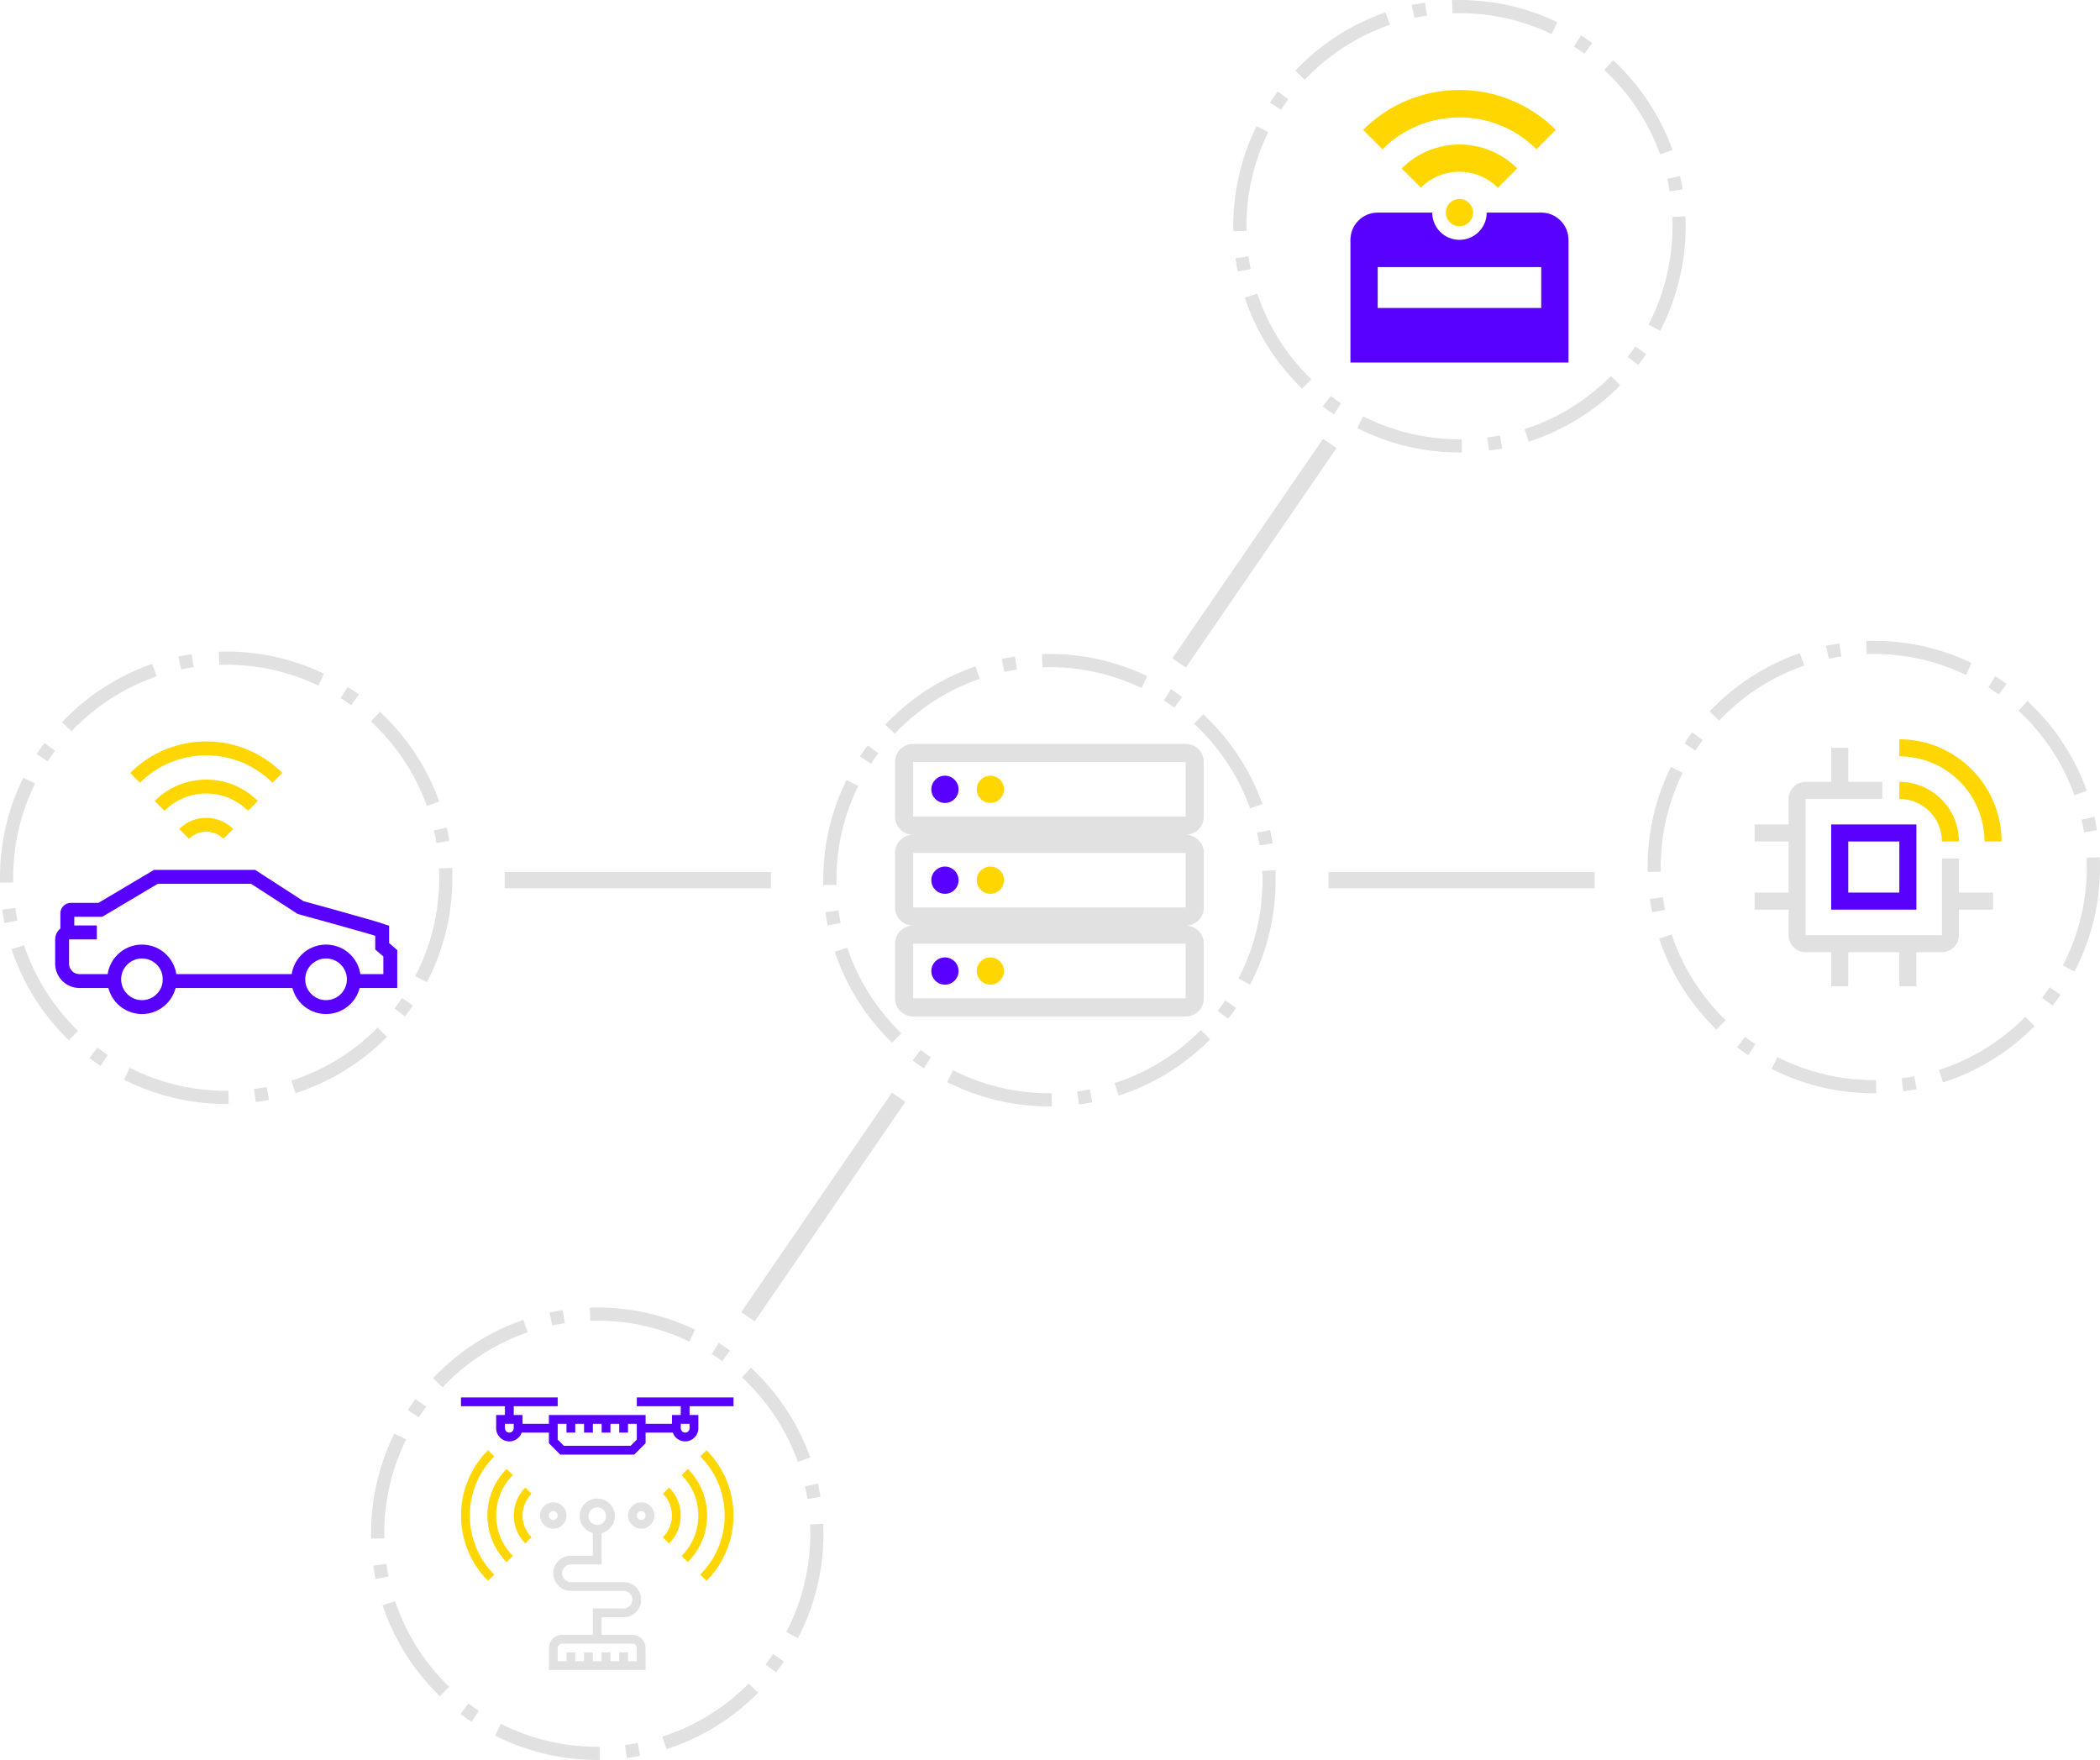
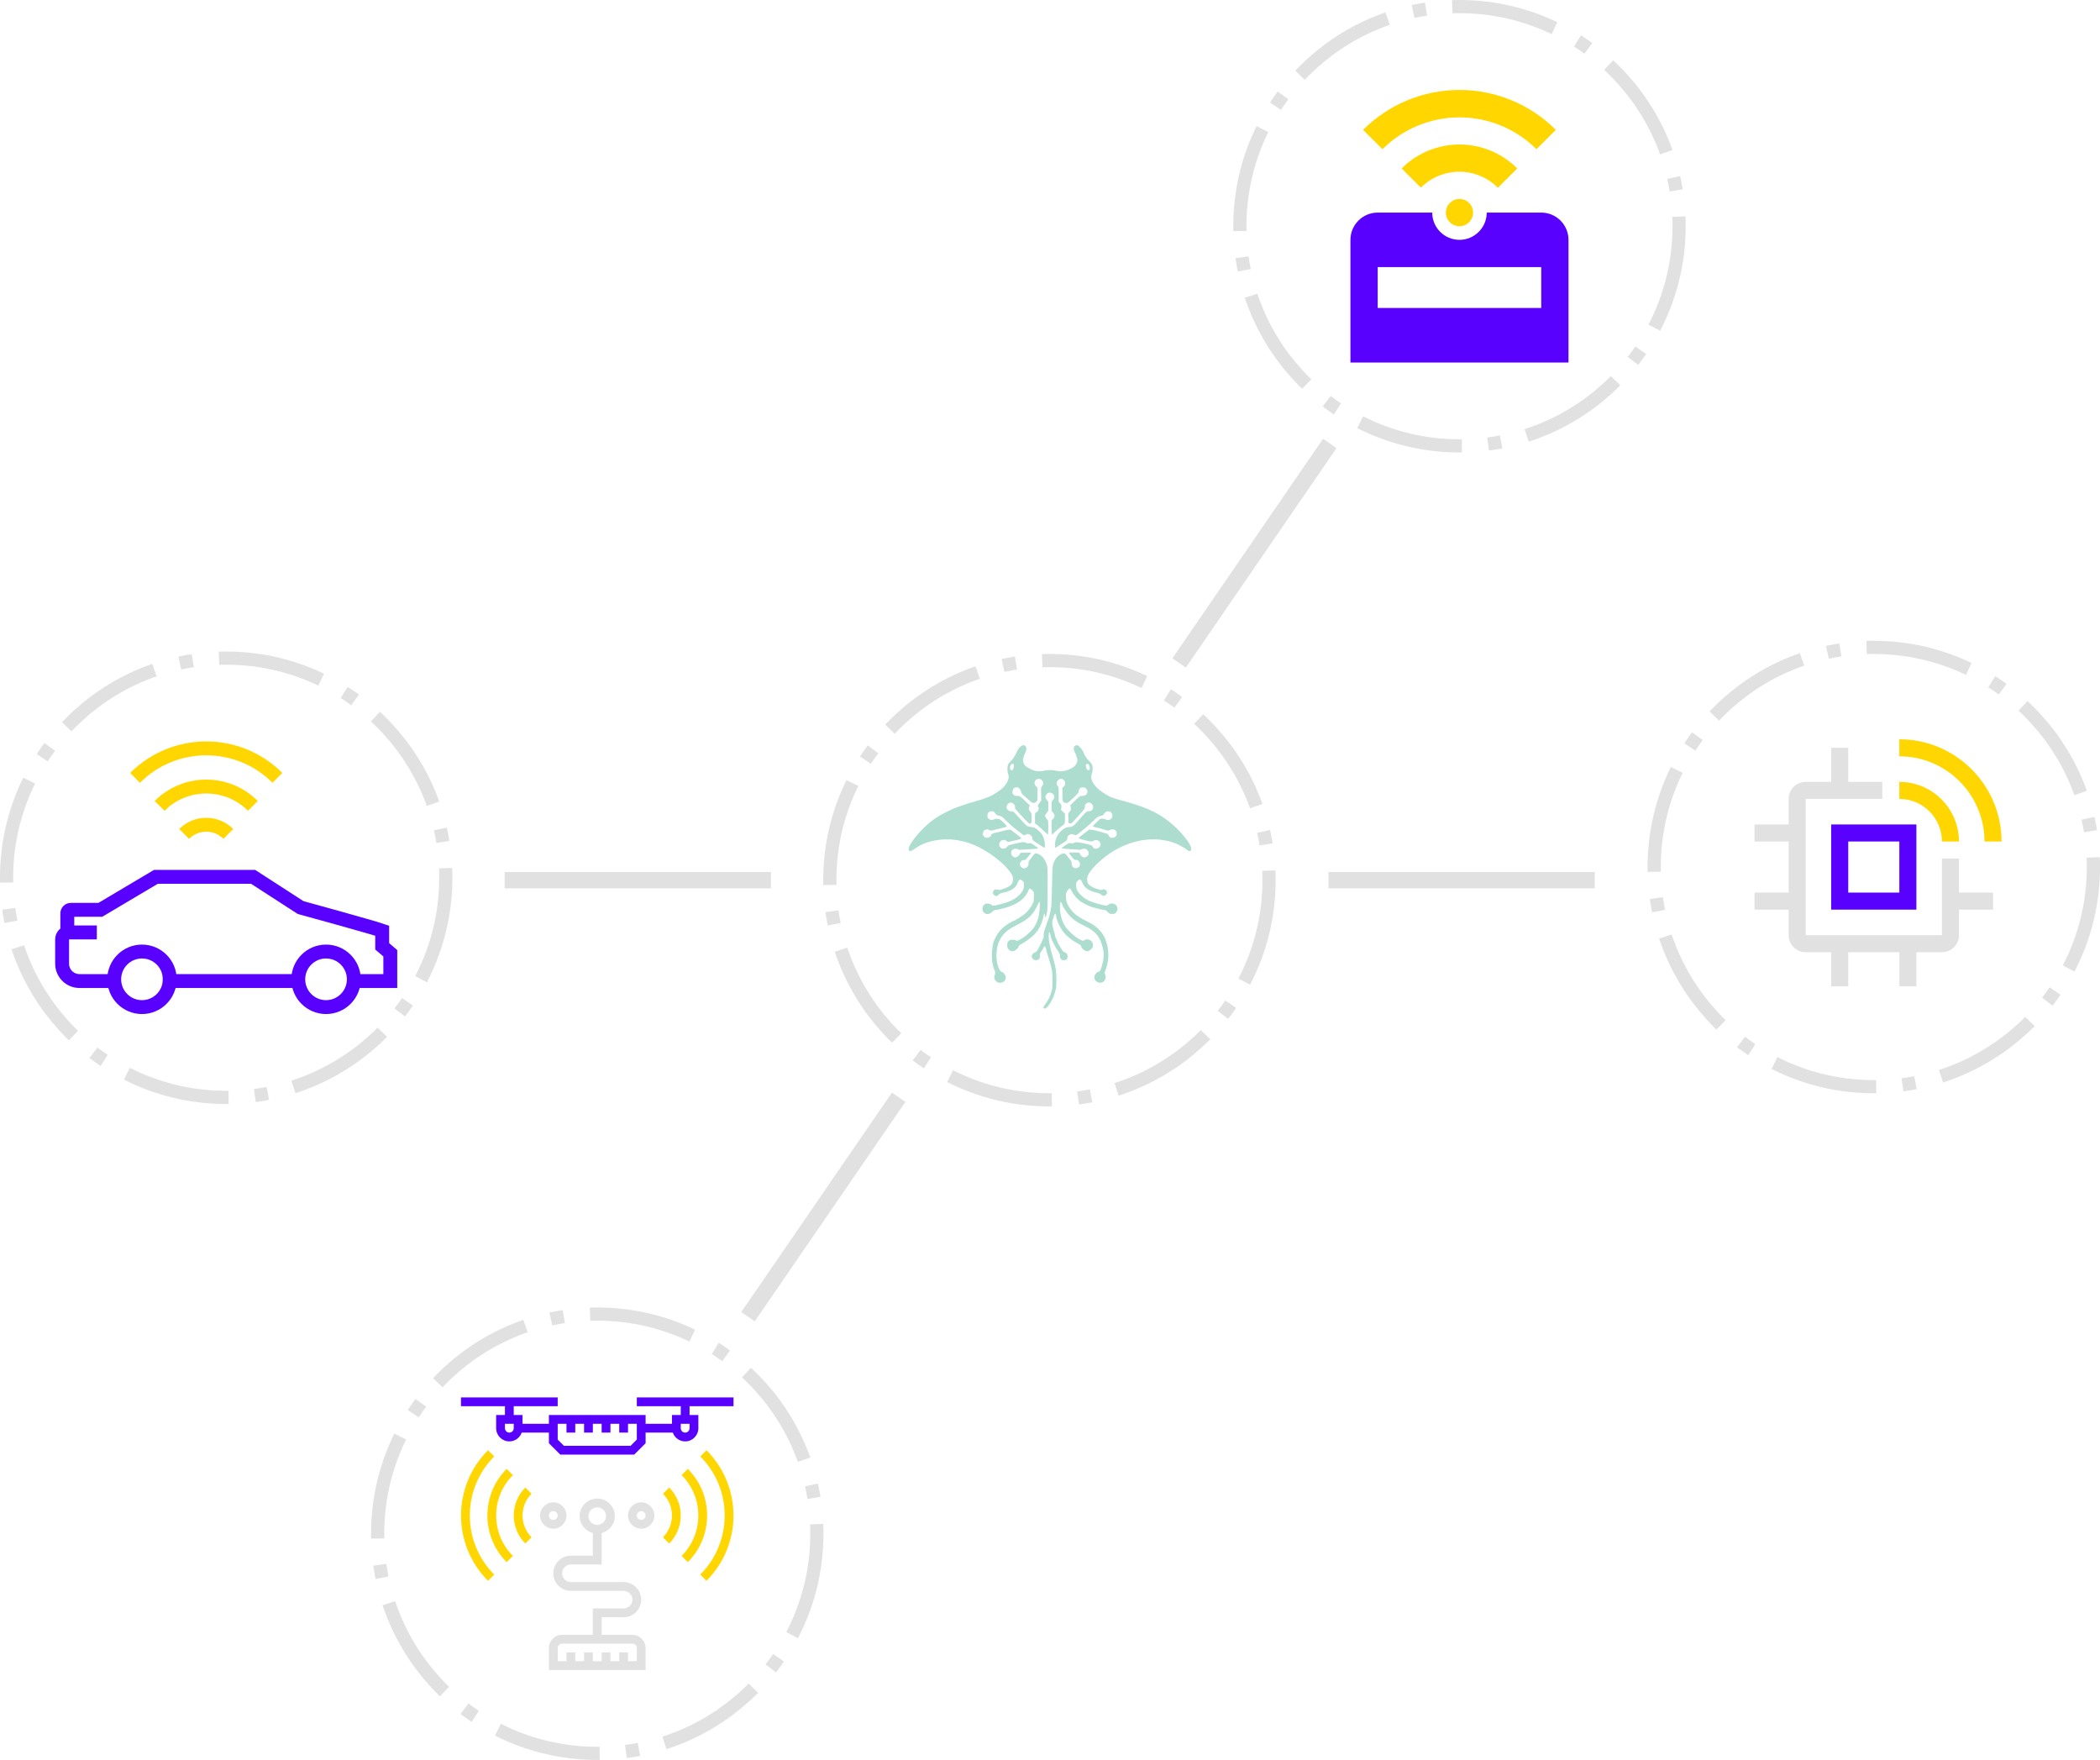
<svg xmlns="http://www.w3.org/2000/svg" width="157.871mm" height="132.292mm" viewBox="0 0 157.871 132.292" version="1.1" id="svg1" xml:space="preserve">
  <defs id="defs1">
    <style id="style1">.cls-1{fill:none;}</style>
  </defs>
  <g id="layer1" transform="translate(-48.66132,-35.15146)">
    <g id="g1" transform="matrix(0.1305391,0,0,0.1305391,52.54717,88.40042)">
      <circle cx="52" cy="156" r="16" fill="none" stroke="#220728" stroke-miterlimit="10" stroke-width="8" id="circle1" style="stroke:#5801ff;stroke-opacity:1" />
      <circle cx="158" cy="156" r="16" fill="none" stroke="#220728" stroke-miterlimit="10" stroke-width="8" id="circle2" style="stroke:#5801ff;stroke-opacity:1" />
      <path d="M 34,157 H 16 A 10,10 0 0 1 6,147 v -14 a 4,4 0 0 1 4,-4 h 16" fill="none" stroke="#220728" stroke-miterlimit="10" stroke-width="8" id="path2" style="stroke:#5801ff;stroke-opacity:1" />
      <line x1="144" y1="157" x2="64" y2="157" fill="none" stroke="#220728" stroke-miterlimit="10" stroke-width="8" id="line2" style="stroke:#5801ff;stroke-opacity:1" />
      <path d="m 171,157 h 24 v -16 l -4.67,-4 v -9 c -5.68,-2 -47,-13.33 -47,-13.33 L 116,97 H 60 L 28,116 H 11 a 2,2 0 0 0 -2,2 v 13" fill="none" stroke="#220728" stroke-miterlimit="10" stroke-width="8" id="path3" style="stroke:#5801ff;stroke-opacity:1" />
      <path d="m 62.13,56.13 a 38,38 0 0 1 53.74,0" fill="none" stroke="#ffc548" stroke-miterlimit="10" stroke-width="8" id="path4" style="stroke:#ffd600;stroke-opacity:1" />
      <path d="m 48,40 a 58,58 0 0 1 82,0" fill="none" stroke="#ffc548" stroke-miterlimit="10" stroke-width="8" id="path5" style="stroke:#ffd600;stroke-opacity:1" />
      <path d="m 76.27,72.27 a 18,18 0 0 1 25.46,0" fill="none" stroke="#ffc548" stroke-miterlimit="10" stroke-width="8" id="path6" style="stroke:#ffd600;stroke-opacity:1" />
    </g>
    <g style="fill:#000000" id="g2" transform="matrix(1.024521,0,0,1.024521,146.085,39.86234)">
      <path d="m 6.35,6.349 -1.42,-1.42 C 6.805,3.054 9.348,2.001 12,2.001 c 2.652,0 5.195,1.053 7.07,2.928 l -1.42,1.42 C 16.15,4.853 14.118,4.013 12,4.013 c -2.118,0 -4.15,0.84 -5.65,2.336 z" id="path1" style="fill:#ffd600;fill-opacity:1" />
      <path d="m 9.17,9.169 -1.41,-1.41 C 8.885,6.635 10.41,6.004 12,6.004 c 1.59,0 3.115,0.631 4.24,1.755 l -1.42,1.42 C 14.073,8.428 13.059,8.003 12,7.999 11.475,7.999 10.954,8.102 10.469,8.302 9.983,8.503 9.542,8.798 9.17,9.169 Z" id="path2-3" style="fill:#ffd600;fill-opacity:1" />
      <path fill-rule="evenodd" clip-rule="evenodd" d="m 18,10.999 h -4 c 0,0.53 -0.211,1.039 -0.586,1.414 -0.375,0.375 -0.884,0.586 -1.414,0.586 -0.53,0 -1.039,-0.211 -1.414,-0.586 C 10.211,12.038 10,11.529 10,10.999 H 6 c -0.53,0 -1.039,0.211 -1.414,0.586 C 4.211,11.96 4,12.469 4,12.999 v 9 h 16 v -9 C 20,12.469 19.789,11.96 19.414,11.585 19.039,11.21 18.53,10.999 18,10.999 Z m -12,7 v -3 h 12 v 3 z" id="path3-6" style="fill:#5801ff;fill-opacity:1" />
      <path d="m 13,10.999 c 0,0.552 -0.448,1 -1,1 -0.552,0 -1,-0.448 -1,-1 0,-0.552 0.448,-1 1,-1 0.552,0 1,0.448 1,1 z" id="path4-7" style="fill:#ffd600;fill-opacity:1" />
    </g>
    <g style="fill:#000000" id="g3" transform="matrix(0.04130683,0,0,0.04130683,83.31657,140.194)">
      <path d="m 312,432 h -56 v -32 h 40 c 17.648,0 32,-14.352 32,-32 0,-17.648 -14.352,-32 -32,-32 h -96 c -8.824,0 -16,-7.176 -16,-16 0,-8.824 7.176,-16 16,-16 h 56 v -57.136 c 13.768,-3.576 24,-15.992 24,-30.864 0,-17.648 -14.352,-32 -32,-32 -17.648,0 -32,14.352 -32,32 0,14.872 10.232,27.288 24,30.864 V 288 h -40 c -17.648,0 -32,14.352 -32,32 0,17.648 14.352,32 32,32 h 96 c 8.824,0 16,7.176 16,16 0,8.824 -7.176,16 -16,16 h -56 v 48 h -56 c -13.232,0 -24,10.768 -24,24 v 40 h 176 v -40 c 0,-13.232 -10.768,-24 -24,-24 z M 232,216 c 0,-8.824 7.176,-16 16,-16 8.824,0 16,7.176 16,16 0,8.824 -7.176,16 -16,16 -8.824,0 -16,-7.176 -16,-16 z m 88,264 h -16 v -16 h -16 v 16 h -16 v -16 h -16 v 16 h -16 v -16 h -16 v 16 h -16 v -16 h -16 v 16 h -16 v -24 c 0,-4.416 3.584,-8 8,-8 h 128 c 4.416,0 8,3.584 8,8 z" id="path1-5" style="fill:#e1e1e1;fill-opacity:1" />
      <path d="m 328,190.856 c -13.232,0 -24,10.768 -24,24 0,13.232 10.768,24 24,24 13.232,0 24,-10.768 24,-24 0,-13.232 -10.768,-24 -24,-24 z m 0,32 c -4.416,0 -8,-3.584 -8,-8 0,-4.416 3.584,-8 8,-8 4.416,0 8,3.584 8,8 0,4.416 -3.584,8 -8,8 z" id="path2-35" style="fill:#e1e1e1;fill-opacity:1" />
      <path d="m 367.6,175.264 c 21.832,21.832 21.832,57.36 0,79.192 l 11.312,11.312 c 28.072,-28.072 28.072,-73.752 0,-101.824 z" id="path3-62" style="fill:#ffd600;fill-opacity:1" />
      <path d="m 412.848,130.008 -11.312,11.312 c 40.552,40.552 40.552,106.528 0,147.088 l 11.312,11.312 c 46.792,-46.792 46.792,-122.92 0,-169.712 z" id="path4-9" style="fill:#ffd600;fill-opacity:1" />
      <path d="m 435.488,107.384 c 59.256,59.264 59.256,155.696 0,214.96 l 11.312,11.312 c 65.496,-65.504 65.496,-172.088 0,-237.584 z" id="path5-1" style="fill:#ffd600;fill-opacity:1" />
      <path d="m 320,0 v 16 h 80 V 32 H 384 V 48 H 336 V 32 H 160 V 48 H 112 V 32 H 96 V 16 h 80 V 0 H 0 V 16 H 80 V 32 H 64 v 24 c 0,13.232 10.768,24 24,24 10.416,0 19.216,-6.712 22.528,-16 H 160 V 83.312 L 180.688,104 H 315.312 L 336,83.312 V 64 h 49.472 c 3.312,9.288 12.112,16 22.528,16 13.232,0 24,-10.768 24,-24 V 32 H 416 V 16 h 80 V 0 Z M 96,56 c 0,4.416 -3.584,8 -8,8 -4.416,0 -8,-3.584 -8,-8 V 48 H 96 Z M 320,76.688 308.688,88 H 187.312 L 176,76.688 V 48 h 16 v 16 h 16 V 48 h 16 v 16 h 16 V 48 h 16 v 16 h 16 V 48 h 16 v 16 h 16 V 48 h 16 z M 416,56 c 0,4.416 -3.584,8 -8,8 -4.416,0 -8,-3.584 -8,-8 v -8 h 16 z" id="path6-2" style="fill:#5801ff;fill-opacity:1" />
      <path d="m 192,214.856 c 0,-13.232 -10.768,-24 -24,-24 -13.232,0 -24,10.768 -24,24 0,13.232 10.768,24 24,24 13.232,0 24,-10.76 24,-24 z m -32,0 c 0,-4.416 3.584,-8 8,-8 4.416,0 8,3.584 8,8 0,4.416 -3.584,8 -8,8 -4.416,0 -8,-3.584 -8,-8 z" id="path7" style="fill:#e1e1e1;fill-opacity:1" />
      <path d="m 117.088,163.952 c -28.072,28.072 -28.072,73.752 0,101.824 L 128.4,254.464 c -21.832,-21.832 -21.832,-57.36 0,-79.192 z" id="path8" style="fill:#ffd600;fill-opacity:1" />
      <path d="M 83.152,130.008 C 36.36,176.8 36.36,252.928 83.152,299.72 L 94.464,288.408 C 53.912,247.856 53.912,181.88 94.464,141.32 Z" id="path9" style="fill:#ffd600;fill-opacity:1" />
      <path d="M 60.512,107.384 49.2,96.072 c -65.496,65.504 -65.496,172.088 0,237.584 L 60.512,322.344 C 1.256,263.08 1.256,166.648 60.512,107.384 Z" id="path10" style="fill:#ffd600;fill-opacity:1" />
    </g>
    <g style="fill:#000000" id="g4" transform="matrix(0.6402559,0,0,0.6402559,179.2829,90.08129)">
      <path d="m 30,19 h -4 v -4 h -2 v 9 H 8 V 8 l 9,-9e-4 V 6 H 13 V 2 H 11 V 6 H 8 A 2.002,2.002 0 0 0 6,8 v 3 H 2 v 2 h 4 v 6 H 2 v 2 h 4 v 3 a 2.002,2.002 0 0 0 2,2 h 3 v 4 h 2 v -4 h 6 v 4 h 2 v -4 h 3 a 2.003,2.003 0 0 0 2,-2 v -3 h 4 z" id="path1-0" style="fill:#e1e1e1;fill-opacity:1" />
      <path d="M 21,21 H 11 V 11 h 10 z m -8,-2 h 6 v -6 h -6 z" id="path2-9" style="fill:#5801ff;fill-opacity:1" />
      <path d="M 31,13 H 29 A 10.012,10.012 0 0 0 19,3 V 1 a 12.013,12.013 0 0 1 12,12 z" id="path3-3" style="fill:#ffd600;fill-opacity:1" />
      <path d="M 26,13 H 24 A 5.006,5.006 0 0 0 19,8 V 6 a 7.008,7.008 0 0 1 7,7 z" id="path4-6" style="fill:#ffd600;fill-opacity:1" />
      <rect id="_Transparent_Rectangle_" data-name="&lt;Transparent Rectangle&gt;" class="cls-1" width="32" height="32" x="0" y="0" />
    </g>
-     <g style="fill:none" id="g8" transform="matrix(1.365879,0,0,1.365879,111.1625,84.9228)">
-       <path d="m 20.5,8.5 v -3 C 20.5,5.235 20.395,4.98 20.207,4.793 20.02,4.605 19.765,4.5 19.5,4.5 H 4.5 C 4.235,4.5 3.98,4.605 3.793,4.793 3.605,4.98 3.5,5.235 3.5,5.5 v 3 C 3.5,8.765 3.605,9.02 3.793,9.207 3.98,9.395 4.235,9.5 4.5,9.5 4.235,9.5 3.98,9.605 3.793,9.793 3.605,9.98 3.5,10.235 3.5,10.5 v 3 c 0,0.265 0.105,0.52 0.293,0.707 C 3.98,14.395 4.235,14.5 4.5,14.5 4.235,14.5 3.98,14.605 3.793,14.793 3.605,14.98 3.5,15.235 3.5,15.5 v 3 c 0,0.265 0.105,0.52 0.293,0.707 C 3.98,19.395 4.235,19.5 4.5,19.5 h 15 c 0.265,0 0.52,-0.105 0.707,-0.293 C 20.395,19.02 20.5,18.765 20.5,18.5 v -3 c 0,-0.265 -0.105,-0.52 -0.293,-0.707 C 20.02,14.605 19.765,14.5 19.5,14.5 c 0.265,0 0.52,-0.105 0.707,-0.293 C 20.395,14.02 20.5,13.765 20.5,13.5 v -3 C 20.5,10.235 20.395,9.98 20.207,9.793 20.02,9.605 19.765,9.5 19.5,9.5 19.765,9.5 20.02,9.395 20.207,9.207 20.395,9.02 20.5,8.765 20.5,8.5 Z m -1,10 h -15 v -3 h 15 z m 0,-5 h -15 v -3 h 15 z m 0,-5 h -15 v -3 h 15 z" fill="#000000" id="path1-7" style="fill:#e1e1e1;fill-opacity:1" />
-       <path d="M 6.25,7.75 C 6.664,7.75 7,7.414 7,7 7,6.586 6.664,6.25 6.25,6.25 5.836,6.25 5.5,6.586 5.5,7 c 0,0.414 0.336,0.75 0.75,0.75 z" fill="#000000" id="path2-5" style="fill:#5801ff;fill-opacity:1" />
-       <path d="M 8.75,7.75 C 9.164,7.75 9.5,7.414 9.5,7 9.5,6.586 9.164,6.25 8.75,6.25 8.336,6.25 8,6.586 8,7 8,7.414 8.336,7.75 8.75,7.75 Z" fill="#000000" id="path3-3-3" style="fill:#ffd600;fill-opacity:1" />
-       <path d="M 6.25,12.75 C 6.664,12.75 7,12.414 7,12 7,11.586 6.664,11.25 6.25,11.25 5.836,11.25 5.5,11.586 5.5,12 c 0,0.414 0.336,0.75 0.75,0.75 z" fill="#000000" id="path4-5" style="fill:#5801ff;fill-opacity:1" />
-       <path d="M 8.75,12.75 C 9.164,12.75 9.5,12.414 9.5,12 9.5,11.586 9.164,11.25 8.75,11.25 8.336,11.25 8,11.586 8,12 c 0,0.414 0.336,0.75 0.75,0.75 z" fill="#000000" id="path5-6" style="fill:#ffd600;fill-opacity:1" />
-       <path d="M 6.25,17.75 C 6.664,17.75 7,17.414 7,17 7,16.586 6.664,16.25 6.25,16.25 5.836,16.25 5.5,16.586 5.5,17 c 0,0.414 0.336,0.75 0.75,0.75 z" fill="#000000" id="path6-2-6" style="fill:#5801ff;fill-opacity:1" />
-       <path d="M 8.75,17.75 C 9.164,17.75 9.5,17.414 9.5,17 9.5,16.586 9.164,16.25 8.75,16.25 8.336,16.25 8,16.586 8,17 c 0,0.414 0.336,0.75 0.75,0.75 z" fill="#000000" id="path7-9" style="fill:#ffd600;fill-opacity:1" />
-     </g>
    <circle style="fill:none;fill-opacity:1;fill-rule:evenodd;stroke:#e1e1e1;stroke-width:0.991;stroke-miterlimit:5;stroke-dasharray:7.925, 1.981, 0.991, 1.981;stroke-dashoffset:0;stroke-opacity:1;paint-order:stroke fill markers" id="path14-9-0-6" cx="189.527" cy="100.325" r="16.51" />
    <circle style="fill:none;fill-opacity:1;fill-rule:evenodd;stroke:#e1e1e1;stroke-width:0.991;stroke-miterlimit:5;stroke-dasharray:7.925, 1.981, 0.991, 1.981;stroke-dashoffset:0;stroke-opacity:1;paint-order:stroke fill markers" id="path14" cx="127.553" cy="101.313" r="16.51" />
    <circle style="fill:none;fill-opacity:1;fill-rule:evenodd;stroke:#e1e1e1;stroke-width:0.991;stroke-miterlimit:5;stroke-dasharray:7.925, 1.981, 0.991, 1.981;stroke-dashoffset:0;stroke-opacity:1;paint-order:stroke fill markers" id="path14-9" cx="158.379" cy="52.157" r="16.51" />
    <circle style="fill:none;fill-opacity:1;fill-rule:evenodd;stroke:#e1e1e1;stroke-width:0.991;stroke-miterlimit:5;stroke-dasharray:7.925, 1.981, 0.991, 1.981;stroke-dashoffset:0;stroke-opacity:1;paint-order:stroke fill markers" id="path14-9-2-5-6" cx="65.666" cy="101.131" r="16.51" />
    <circle style="fill:none;fill-opacity:1;fill-rule:evenodd;stroke:#e1e1e1;stroke-width:0.991;stroke-miterlimit:5;stroke-dasharray:7.925, 1.981, 0.991, 1.981;stroke-dashoffset:0;stroke-opacity:1;paint-order:stroke fill markers" id="path14-9-2-5-6-5" cx="93.561" cy="150.438" r="16.51" />
    <path style="fill:none;stroke:#e1e1e1;stroke-width:1.229;stroke-linecap:butt;stroke-linejoin:miter;stroke-dasharray:none;stroke-dashoffset:0;stroke-opacity:1" d="M 86.602,101.313 H 106.618" id="path31-2" />
    <path style="fill:none;stroke:#e1e1e1;stroke-width:1.229;stroke-linecap:butt;stroke-linejoin:miter;stroke-dasharray:none;stroke-dashoffset:0;stroke-opacity:1" d="m 148.532,101.313 h 20.016" id="path31-2-7" />
    <path style="fill:none;stroke:#e1e1e1;stroke-width:1.229;stroke-linecap:butt;stroke-linejoin:miter;stroke-dasharray:none;stroke-dashoffset:0;stroke-opacity:1" d="m 116.22,117.627 -11.326,16.498" id="path32-3-4-0-7" />
    <path style="fill:none;stroke:#e1e1e1;stroke-width:1.229;stroke-linecap:butt;stroke-linejoin:miter;stroke-dasharray:none;stroke-dashoffset:0;stroke-opacity:1" d="M 148.629,68.486 137.303,84.984" id="path32-3-4-0-7-0" />
+     <path d="m 125.477,91.212 c -0.157,0.081 -0.26,0.219 -0.441,0.585 -0.128,0.257 -0.219,0.394 -0.354,0.535 -0.103,0.103 -0.207,0.232 -0.235,0.288 -0.069,0.135 -0.066,0.529 0,0.698 0.16,0.401 -0.138,0.93 -0.754,1.34 -0.495,0.332 -0.811,0.47 -1.549,0.679 -0.094,0.028 -0.213,0.066 -0.266,0.085 -0.05,0.016 -0.144,0.044 -0.203,0.056 -0.059,0.013 -0.15,0.041 -0.203,0.059 -0.05,0.019 -0.241,0.081 -0.423,0.144 -0.607,0.2 -0.667,0.225 -1.312,0.542 -0.366,0.178 -0.692,0.379 -1.02,0.629 -0.545,0.413 -1.205,1.114 -1.534,1.631 -0.21,0.329 -0.263,0.538 -0.157,0.626 0.059,0.05 0.207,-0.01 0.391,-0.153 0.157,-0.125 0.548,-0.338 0.767,-0.419 0.66,-0.241 1.415,-0.341 2.103,-0.275 0.51,0.047 1.117,0.194 1.506,0.366 0.053,0.025 0.147,0.063 0.203,0.088 0.128,0.056 0.363,0.169 0.444,0.216 0.063,0.038 0.501,0.301 0.626,0.376 0.135,0.085 0.576,0.419 0.783,0.595 0.357,0.31 0.698,0.689 0.864,0.961 0.091,0.15 0.128,0.388 0.091,0.535 -0.069,0.247 -0.21,0.379 -0.548,0.504 -0.429,0.16 -0.463,0.166 -0.607,0.119 -0.322,-0.106 -0.491,0.3 -0.191,0.454 0.085,0.044 0.103,0.044 0.185,0.003 0.05,-0.028 0.097,-0.069 0.106,-0.091 0.019,-0.05 0.275,-0.147 0.382,-0.147 0.097,0 0.46,-0.135 0.623,-0.232 0.163,-0.094 0.357,-0.31 0.385,-0.426 0.01,-0.044 0.044,-0.131 0.078,-0.197 0.072,-0.144 0.169,-0.153 0.313,-0.025 0.1,0.088 0.103,0.097 0.1,0.338 0,0.263 -0.031,0.341 -0.216,0.588 -0.241,0.319 -0.695,0.595 -1.236,0.745 -0.416,0.116 -0.526,0.144 -0.698,0.178 -0.175,0.034 -0.185,0.034 -0.294,-0.05 -0.088,-0.066 -0.147,-0.085 -0.282,-0.088 -0.16,0 -0.182,0.006 -0.279,0.116 -0.091,0.097 -0.106,0.138 -0.106,0.272 0,0.128 0.016,0.172 0.094,0.263 0.172,0.194 0.416,0.185 0.642,-0.031 0.106,-0.103 0.166,-0.138 0.241,-0.138 0.053,0 0.185,-0.022 0.288,-0.05 0.106,-0.025 0.275,-0.069 0.379,-0.097 0.401,-0.1 0.798,-0.269 1.089,-0.46 0.341,-0.219 0.654,-0.61 0.754,-0.936 0.031,-0.1 0.163,-0.063 0.275,0.078 l 0.103,0.131 v 0.351 c -0.003,0.203 -0.016,0.369 -0.038,0.391 -0.019,0.025 -0.044,0.078 -0.056,0.122 -0.047,0.15 -0.31,0.507 -0.532,0.714 -0.21,0.194 -0.864,0.601 -0.97,0.601 -0.022,0 -0.056,0.022 -0.078,0.047 -0.022,0.025 -0.056,0.047 -0.075,0.047 -0.066,0 -0.476,0.288 -0.654,0.463 -0.21,0.203 -0.369,0.432 -0.51,0.726 -0.147,0.304 -0.166,0.385 -0.219,0.829 -0.066,0.576 -0.003,1.168 0.16,1.534 0.078,0.175 0.085,0.238 0.031,0.407 -0.047,0.144 -0.05,0.185 -0.016,0.272 0.094,0.241 0.304,0.347 0.542,0.282 0.416,-0.116 0.394,-0.642 -0.034,-0.817 -0.191,-0.081 -0.372,-0.707 -0.363,-1.271 0.013,-0.698 0.222,-1.24 0.635,-1.643 0.225,-0.219 0.441,-0.363 0.92,-0.604 0.905,-0.46 1.218,-0.776 1.59,-1.599 0.059,-0.128 0.072,-0.144 0.1,-0.097 0.059,0.11 -0.031,1.036 -0.128,1.268 -0.016,0.044 -0.063,0.157 -0.1,0.25 -0.041,0.094 -0.119,0.244 -0.175,0.335 -0.219,0.344 -0.761,0.808 -1.168,0.992 -0.125,0.059 -0.166,0.063 -0.216,0.013 -0.022,-0.022 -0.125,-0.041 -0.241,-0.041 -0.188,0 -0.21,0.006 -0.304,0.103 -0.094,0.091 -0.103,0.116 -0.103,0.297 0,0.147 0.016,0.216 0.063,0.279 0.15,0.2 0.369,0.238 0.567,0.094 0.153,-0.113 0.197,-0.166 0.229,-0.272 0.016,-0.063 0.078,-0.116 0.254,-0.21 0.291,-0.157 0.72,-0.473 0.911,-0.673 0.163,-0.172 0.341,-0.398 0.341,-0.435 0,-0.013 0.019,-0.047 0.041,-0.072 0.097,-0.113 0.335,-0.789 0.335,-0.945 0,-0.041 0.013,-0.094 0.028,-0.119 0.022,-0.034 0.034,-0.013 0.05,0.078 0.034,0.188 0.069,0.235 0.094,0.122 0.01,-0.053 0.044,-0.185 0.072,-0.297 0.047,-0.178 0.053,-0.398 0.053,-1.815 0,-1.574 0,-1.615 -0.069,-1.8 -0.081,-0.229 -0.122,-0.307 -0.244,-0.476 -0.166,-0.232 -0.516,-0.41 -0.654,-0.332 -0.025,0.013 -0.147,0.16 -0.269,0.322 -0.194,0.26 -0.216,0.307 -0.2,0.394 0.022,0.119 -0.044,0.263 -0.157,0.338 -0.207,0.135 -0.485,-0.019 -0.488,-0.266 0,-0.16 0.141,-0.31 0.288,-0.31 0.125,0 0.141,-0.01 0.275,-0.188 0.059,-0.078 0.147,-0.182 0.194,-0.232 0.047,-0.05 0.078,-0.103 0.069,-0.119 -0.019,-0.031 -0.739,-0.028 -0.783,0.003 -0.016,0.01 -0.053,0.069 -0.085,0.131 -0.069,0.131 -0.257,0.235 -0.363,0.2 -0.037,-0.01 -0.11,-0.056 -0.16,-0.1 -0.081,-0.066 -0.094,-0.1 -0.094,-0.225 0,-0.122 0.016,-0.163 0.088,-0.232 0.103,-0.097 0.304,-0.116 0.426,-0.038 0.063,0.041 0.125,0.044 0.429,0.016 0.197,-0.019 0.523,-0.041 0.726,-0.05 0.2,-0.01 0.366,-0.031 0.366,-0.044 0,-0.016 -0.053,-0.059 -0.116,-0.097 -0.066,-0.041 -0.125,-0.081 -0.135,-0.091 -0.019,-0.022 -0.185,-0.128 -0.269,-0.175 -0.037,-0.022 -0.131,-0.031 -0.21,-0.022 -0.1,0.013 -0.163,0 -0.222,-0.038 -0.116,-0.078 -0.279,-0.056 -1.099,0.141 -0.163,0.041 -0.229,0.072 -0.254,0.125 -0.088,0.169 -0.369,0.244 -0.498,0.131 -0.182,-0.16 -0.185,-0.335 -0.006,-0.532 0.075,-0.081 0.304,-0.097 0.372,-0.028 0.088,0.088 0.169,0.113 0.279,0.085 0.247,-0.063 0.429,-0.103 0.56,-0.128 0.188,-0.038 0.313,-0.091 0.313,-0.135 0,-0.019 -0.11,-0.116 -0.244,-0.216 -0.131,-0.1 -0.31,-0.238 -0.398,-0.31 -0.15,-0.122 -0.16,-0.125 -0.329,-0.103 -0.094,0.01 -0.235,0.038 -0.313,0.063 -0.172,0.05 -0.404,0.106 -0.601,0.147 -0.225,0.044 -0.369,0.113 -0.369,0.175 0,0.085 -0.131,0.194 -0.254,0.213 -0.16,0.025 -0.266,-0.031 -0.341,-0.175 -0.063,-0.125 -0.063,-0.128 -0.006,-0.26 0.047,-0.11 0.085,-0.141 0.188,-0.175 0.116,-0.038 0.138,-0.038 0.263,0.025 0.106,0.05 0.157,0.06 0.229,0.034 0.053,-0.016 0.178,-0.047 0.282,-0.072 0.103,-0.025 0.25,-0.063 0.329,-0.085 0.078,-0.019 0.2,-0.047 0.275,-0.063 0.163,-0.038 0.194,-0.053 0.194,-0.11 0,-0.044 -0.357,-0.401 -0.495,-0.491 -0.103,-0.069 -0.372,-0.072 -0.457,-0.01 -0.097,0.072 -0.266,0.056 -0.385,-0.034 -0.094,-0.072 -0.103,-0.094 -0.103,-0.238 0,-0.135 0.016,-0.178 0.085,-0.25 0.069,-0.072 0.11,-0.088 0.235,-0.088 0.144,0 0.157,0.006 0.25,0.141 0.081,0.116 0.131,0.15 0.257,0.188 0.085,0.025 0.178,0.047 0.207,0.047 0.025,0 0.21,0.163 0.407,0.36 0.197,0.197 0.451,0.429 0.563,0.513 0.113,0.088 0.275,0.216 0.36,0.285 0.088,0.069 0.207,0.16 0.269,0.203 l 0.113,0.078 0.144,-0.063 c 0.141,-0.063 0.153,-0.063 0.257,-0.013 0.147,0.069 0.235,0.185 0.235,0.313 0,0.081 0.025,0.119 0.119,0.191 0.131,0.1 0.219,0.157 0.288,0.188 0.025,0.01 0.097,0.06 0.16,0.11 0.063,0.047 0.125,0.088 0.138,0.088 0.013,0 0.056,0.028 0.1,0.063 0.044,0.034 0.091,0.053 0.106,0.044 0.05,-0.031 0.028,-0.429 -0.034,-0.629 -0.1,-0.322 -0.244,-0.523 -0.535,-0.748 -0.172,-0.131 -0.21,-0.147 -0.429,-0.172 -0.166,-0.019 -0.266,-0.047 -0.335,-0.097 -0.085,-0.063 -0.369,-0.363 -0.889,-0.939 -0.125,-0.138 -0.147,-0.15 -0.285,-0.15 -0.113,0 -0.166,-0.019 -0.232,-0.078 -0.128,-0.119 -0.153,-0.216 -0.091,-0.357 0.1,-0.232 0.313,-0.285 0.495,-0.125 0.091,0.081 0.11,0.119 0.11,0.222 0,0.141 0.013,0.16 0.438,0.62 0.61,0.66 0.642,0.686 0.751,0.626 0.056,-0.031 0.063,-0.066 0.063,-0.398 0,-0.357 0,-0.363 -0.094,-0.466 -0.122,-0.141 -0.147,-0.244 -0.085,-0.372 l 0.05,-0.103 -0.322,-0.313 c -0.394,-0.382 -0.457,-0.426 -0.588,-0.404 -0.125,0.019 -0.329,-0.056 -0.369,-0.138 -0.056,-0.103 -0.034,-0.319 0.041,-0.41 0.081,-0.1 0.254,-0.138 0.366,-0.081 0.1,0.056 0.219,0.232 0.219,0.335 0,0.047 0.031,0.11 0.072,0.144 0.038,0.031 0.219,0.197 0.404,0.366 0.294,0.269 0.347,0.307 0.448,0.307 0.088,0 0.135,-0.022 0.207,-0.1 l 0.091,-0.1 v -0.476 -0.473 l -0.094,-0.081 c -0.238,-0.213 -0.116,-0.585 0.194,-0.585 0.288,0 0.441,0.372 0.235,0.563 -0.066,0.066 -0.069,0.085 -0.059,0.567 l 0.01,0.501 -0.141,0.191 c -0.131,0.175 -0.138,0.194 -0.097,0.257 0.103,0.144 0.016,0.391 -0.16,0.457 -0.072,0.028 -0.075,0.038 -0.075,0.423 v 0.391 l 0.197,0.147 c 0.106,0.081 0.316,0.272 0.466,0.426 0.153,0.15 0.288,0.266 0.307,0.257 0.044,-0.028 0.041,-1.039 -0.003,-1.064 -0.059,-0.041 -0.216,-0.275 -0.216,-0.329 0,-0.031 0.056,-0.131 0.125,-0.222 l 0.125,-0.166 v -0.335 -0.332 l -0.11,-0.138 c -0.119,-0.15 -0.135,-0.235 -0.063,-0.372 0.1,-0.191 0.316,-0.244 0.485,-0.119 0.182,0.131 0.188,0.354 0.016,0.513 -0.075,0.069 -0.078,0.091 -0.078,0.435 v 0.366 l 0.11,0.128 c 0.157,0.182 0.144,0.347 -0.038,0.504 -0.078,0.066 -0.078,0.072 -0.075,0.598 0,0.322 0.013,0.535 0.031,0.542 0.019,0.006 0.113,-0.075 0.21,-0.182 0.1,-0.103 0.288,-0.269 0.416,-0.366 0.363,-0.269 0.347,-0.241 0.347,-0.657 v -0.36 l -0.144,-0.141 -0.147,-0.141 0.019,-0.182 c 0.019,-0.175 0.016,-0.188 -0.088,-0.313 l -0.11,-0.131 v -0.557 c 0,-0.438 -0.01,-0.567 -0.044,-0.585 -0.063,-0.038 -0.113,-0.15 -0.113,-0.257 0,-0.063 0.034,-0.128 0.106,-0.203 0.138,-0.147 0.285,-0.153 0.432,-0.022 0.091,0.081 0.103,0.11 0.103,0.25 0,0.144 -0.01,0.169 -0.1,0.241 l -0.103,0.078 v 0.491 c 0,0.482 0,0.495 0.078,0.579 0.063,0.066 0.11,0.085 0.213,0.085 0.125,0 0.15,-0.019 0.532,-0.385 0.36,-0.344 0.398,-0.391 0.401,-0.491 0,-0.069 0.028,-0.144 0.075,-0.2 0.063,-0.078 0.097,-0.094 0.235,-0.094 0.144,-0.003 0.172,0.006 0.254,0.1 0.15,0.169 0.11,0.404 -0.088,0.504 -0.037,0.019 -0.138,0.034 -0.222,0.034 -0.153,0 -0.153,0 -0.526,0.357 l -0.369,0.354 0.041,0.125 c 0.05,0.15 0.028,0.229 -0.094,0.369 l -0.094,0.103 0.01,0.372 0.01,0.369 0.125,0.01 c 0.116,0.006 0.135,-0.003 0.26,-0.157 0.075,-0.091 0.263,-0.3 0.419,-0.47 0.391,-0.423 0.432,-0.482 0.432,-0.639 0,-0.11 0.016,-0.147 0.097,-0.213 0.131,-0.113 0.275,-0.11 0.398,0.006 0.244,0.229 0.113,0.57 -0.213,0.57 -0.163,0 -0.197,0.028 -0.742,0.657 -0.157,0.182 -0.316,0.36 -0.357,0.398 -0.085,0.075 -0.272,0.135 -0.432,0.135 -0.16,0 -0.369,0.119 -0.582,0.329 -0.188,0.185 -0.269,0.319 -0.369,0.626 -0.056,0.16 -0.072,0.563 -0.028,0.592 0.016,0.01 0.128,-0.053 0.254,-0.141 0.125,-0.085 0.232,-0.153 0.238,-0.153 0.006,0 0.085,-0.05 0.175,-0.11 0.188,-0.122 0.244,-0.203 0.247,-0.351 0,-0.075 0.025,-0.119 0.103,-0.175 0.15,-0.113 0.197,-0.119 0.36,-0.056 0.091,0.034 0.172,0.05 0.21,0.034 0.034,-0.013 0.203,-0.141 0.376,-0.285 0.175,-0.144 0.382,-0.316 0.466,-0.385 0.081,-0.066 0.291,-0.257 0.463,-0.426 0.304,-0.291 0.322,-0.304 0.516,-0.344 0.147,-0.028 0.207,-0.056 0.232,-0.106 0.085,-0.163 0.191,-0.238 0.335,-0.238 0.113,0 0.153,0.016 0.229,0.097 0.203,0.216 0.056,0.56 -0.241,0.56 -0.078,0 -0.147,-0.019 -0.169,-0.047 -0.028,-0.031 -0.097,-0.047 -0.225,-0.047 h -0.188 l -0.257,0.241 c -0.138,0.135 -0.263,0.257 -0.275,0.275 -0.038,0.05 0.034,0.103 0.172,0.125 0.072,0.013 0.194,0.041 0.272,0.063 0.078,0.025 0.225,0.066 0.329,0.094 0.103,0.028 0.229,0.063 0.279,0.078 0.069,0.022 0.119,0.013 0.21,-0.031 0.144,-0.075 0.219,-0.078 0.344,-0.013 0.131,0.066 0.2,0.235 0.153,0.372 -0.047,0.138 -0.128,0.207 -0.279,0.225 -0.157,0.022 -0.272,-0.044 -0.332,-0.191 -0.044,-0.106 -0.078,-0.119 -0.595,-0.257 -0.085,-0.022 -0.235,-0.063 -0.329,-0.088 -0.094,-0.025 -0.25,-0.056 -0.344,-0.066 l -0.172,-0.019 -0.282,0.213 c -0.419,0.316 -0.516,0.398 -0.516,0.435 0,0.041 0.466,0.172 0.839,0.238 0.144,0.022 0.182,0.019 0.272,-0.038 0.203,-0.125 0.426,-0.047 0.516,0.178 0.078,0.2 -0.1,0.416 -0.341,0.416 -0.1,0 -0.138,-0.019 -0.203,-0.097 -0.044,-0.053 -0.081,-0.106 -0.081,-0.122 0,-0.047 -0.56,-0.191 -0.992,-0.25 -0.203,-0.028 -0.244,-0.025 -0.363,0.028 -0.116,0.053 -0.157,0.056 -0.247,0.028 -0.106,-0.031 -0.125,-0.025 -0.413,0.166 -0.166,0.11 -0.291,0.207 -0.275,0.219 0.013,0.013 0.31,0.038 0.664,0.06 0.354,0.019 0.667,0.041 0.698,0.05 0.031,0.01 0.091,-0.003 0.131,-0.031 0.041,-0.028 0.138,-0.05 0.216,-0.05 0.119,0 0.15,0.016 0.235,0.11 0.157,0.182 0.119,0.391 -0.091,0.501 -0.144,0.075 -0.238,0.059 -0.36,-0.063 -0.059,-0.063 -0.11,-0.138 -0.11,-0.169 0,-0.031 -0.022,-0.069 -0.05,-0.078 -0.072,-0.028 -0.757,-0.022 -0.776,0.006 -0.006,0.013 0.081,0.138 0.194,0.282 0.203,0.247 0.213,0.257 0.341,0.257 0.113,0 0.144,0.016 0.21,0.103 0.135,0.175 0.1,0.385 -0.075,0.476 -0.238,0.122 -0.47,-0.031 -0.47,-0.313 0,-0.103 -0.044,-0.229 -0.091,-0.266 -0.013,-0.01 -0.088,-0.103 -0.169,-0.21 -0.225,-0.294 -0.232,-0.297 -0.379,-0.275 -0.229,0.038 -0.498,0.26 -0.632,0.526 -0.175,0.351 -0.175,0.344 -0.203,1.853 -0.016,0.773 -0.041,1.493 -0.056,1.596 -0.075,0.504 -0.166,0.848 -0.322,1.236 -0.019,0.044 -0.044,0.119 -0.056,0.172 -0.016,0.05 -0.063,0.191 -0.106,0.31 -0.056,0.147 -0.081,0.279 -0.081,0.413 0,0.213 -0.013,0.247 -0.275,0.789 -0.197,0.413 -0.282,0.523 -0.413,0.548 -0.097,0.022 -0.219,0.175 -0.219,0.282 0,0.269 0.394,0.401 0.563,0.188 0.047,-0.063 0.063,-0.122 0.056,-0.244 -0.006,-0.138 0.006,-0.182 0.085,-0.285 0.144,-0.188 0.178,-0.25 0.219,-0.372 0.006,-0.025 0.025,-0.047 0.041,-0.047 0.034,0 0.131,0.207 0.131,0.282 0,0.034 0.019,0.116 0.044,0.178 0.022,0.066 0.066,0.203 0.097,0.307 0.028,0.103 0.072,0.244 0.094,0.313 0.2,0.654 0.235,0.867 0.235,1.481 0,0.394 -0.013,0.601 -0.05,0.751 -0.059,0.235 -0.222,0.654 -0.285,0.729 -0.022,0.025 -0.041,0.059 -0.041,0.072 0,0.013 -0.072,0.116 -0.157,0.229 -0.175,0.232 -0.191,0.332 -0.063,0.347 0.125,0.016 0.351,-0.254 0.573,-0.682 0.103,-0.197 0.157,-0.351 0.247,-0.685 0.053,-0.197 0.066,-0.335 0.066,-0.817 0.003,-0.632 -0.031,-0.851 -0.244,-1.596 -0.15,-0.526 -0.2,-0.723 -0.235,-0.923 -0.013,-0.088 -0.041,-0.216 -0.059,-0.288 -0.047,-0.172 -0.053,-0.692 -0.006,-0.739 0.022,-0.022 0.034,-0.019 0.044,0.013 0.006,0.025 0.031,0.106 0.05,0.185 0.022,0.078 0.05,0.185 0.063,0.238 0.044,0.169 0.285,0.635 0.476,0.92 0.163,0.244 0.185,0.294 0.185,0.429 0,0.207 0.097,0.307 0.3,0.307 0.188,0 0.272,-0.088 0.272,-0.282 0,-0.166 -0.069,-0.257 -0.232,-0.31 -0.056,-0.019 -0.125,-0.072 -0.15,-0.116 -0.028,-0.044 -0.125,-0.203 -0.213,-0.354 -0.091,-0.15 -0.166,-0.285 -0.166,-0.304 0,-0.019 -0.019,-0.072 -0.044,-0.116 -0.078,-0.157 -0.144,-0.322 -0.144,-0.369 0,-0.028 -0.019,-0.116 -0.044,-0.197 -0.166,-0.529 -0.197,-0.783 -0.128,-0.977 0.028,-0.075 0.063,-0.191 0.075,-0.254 0.025,-0.119 0.085,-0.213 0.131,-0.213 0.013,0 0.031,0.066 0.044,0.147 0.028,0.232 0.11,0.47 0.257,0.757 0.319,0.61 0.72,0.989 1.487,1.393 0.094,0.047 0.138,0.094 0.144,0.147 0.028,0.182 0.266,0.372 0.47,0.372 0.135,0 0.351,-0.172 0.401,-0.319 0.11,-0.316 -0.213,-0.657 -0.523,-0.554 -0.059,0.022 -0.119,0.05 -0.135,0.063 -0.05,0.044 -0.15,0.028 -0.254,-0.037 -0.05,-0.031 -0.116,-0.069 -0.141,-0.081 -0.285,-0.135 -0.804,-0.61 -1.017,-0.933 -0.254,-0.388 -0.388,-0.889 -0.391,-1.456 0,-0.394 0.025,-0.457 0.122,-0.297 0.034,0.063 0.066,0.128 0.066,0.144 0,0.131 0.451,0.764 0.695,0.967 0.282,0.241 0.369,0.3 0.82,0.532 0.56,0.291 0.535,0.275 0.742,0.429 0.407,0.304 0.645,0.711 0.783,1.337 0.1,0.457 0.072,0.82 -0.103,1.396 -0.072,0.244 -0.131,0.344 -0.207,0.344 -0.094,0 -0.272,0.175 -0.319,0.31 -0.097,0.297 0.178,0.582 0.51,0.52 0.141,-0.028 0.263,-0.144 0.307,-0.297 0.031,-0.106 0.028,-0.15 -0.019,-0.291 -0.053,-0.16 -0.053,-0.169 0.01,-0.319 0.297,-0.742 0.304,-1.537 0.016,-2.316 -0.182,-0.488 -0.557,-0.914 -1.08,-1.221 -0.031,-0.016 -0.232,-0.119 -0.444,-0.229 -0.723,-0.366 -1.067,-0.685 -1.34,-1.236 -0.106,-0.213 -0.15,-0.607 -0.091,-0.823 0.041,-0.157 0.219,-0.369 0.285,-0.344 0.028,0.013 0.085,0.1 0.131,0.2 0.144,0.31 0.501,0.692 0.804,0.864 0.266,0.15 0.52,0.269 0.567,0.269 0.031,0 0.066,0.013 0.078,0.028 0.01,0.016 0.063,0.038 0.119,0.05 0.053,0.013 0.172,0.041 0.257,0.063 0.379,0.103 0.542,0.141 0.632,0.141 0.072,0 0.128,0.034 0.238,0.147 0.141,0.144 0.15,0.147 0.338,0.15 0.185,0 0.194,-0.003 0.297,-0.122 0.341,-0.394 -0.182,-0.88 -0.604,-0.56 -0.097,0.075 -0.11,0.075 -0.266,0.041 -0.999,-0.225 -1.418,-0.41 -1.812,-0.811 -0.235,-0.241 -0.319,-0.423 -0.319,-0.692 0,-0.172 0.013,-0.228 0.075,-0.31 0.078,-0.106 0.197,-0.157 0.272,-0.11 0.025,0.016 0.072,0.1 0.106,0.182 0.163,0.416 0.488,0.648 1.114,0.786 0.135,0.031 0.235,0.075 0.307,0.141 0.066,0.056 0.144,0.094 0.197,0.094 0.116,0 0.254,-0.138 0.254,-0.247 0,-0.163 -0.207,-0.297 -0.338,-0.225 -0.088,0.047 -0.225,0.041 -0.319,-0.013 -0.044,-0.025 -0.103,-0.044 -0.131,-0.047 -0.11,0 -0.479,-0.2 -0.579,-0.31 -0.175,-0.194 -0.178,-0.532 -0.003,-0.826 0.372,-0.635 1.434,-1.531 2.326,-1.959 0.313,-0.15 0.341,-0.16 0.792,-0.329 0.122,-0.047 0.357,-0.11 0.695,-0.188 0.113,-0.028 0.394,-0.063 0.632,-0.085 0.817,-0.066 1.603,0.063 2.279,0.376 0.122,0.056 0.57,0.316 0.595,0.344 0.01,0.01 0.063,0.053 0.122,0.094 0.085,0.059 0.116,0.066 0.178,0.038 0.063,-0.028 0.075,-0.056 0.075,-0.16 0,-0.391 -0.914,-1.484 -1.784,-2.135 -0.876,-0.657 -1.728,-1.03 -3.412,-1.487 -0.451,-0.122 -0.523,-0.144 -0.62,-0.185 -0.056,-0.025 -0.116,-0.044 -0.135,-0.044 -0.097,0 -0.72,-0.372 -0.958,-0.573 -0.513,-0.435 -0.707,-0.867 -0.554,-1.23 0.031,-0.075 0.053,-0.213 0.053,-0.357 0,-0.2 -0.01,-0.254 -0.078,-0.36 -0.044,-0.069 -0.119,-0.16 -0.166,-0.203 -0.15,-0.138 -0.423,-0.545 -0.423,-0.629 0,-0.072 -0.25,-0.426 -0.354,-0.501 -0.15,-0.106 -0.207,-0.113 -0.316,-0.025 -0.097,0.078 -0.113,0.26 -0.031,0.413 0.11,0.207 0.131,0.263 0.185,0.463 0.05,0.197 0.05,0.219 0.003,0.366 -0.088,0.263 -0.31,0.432 -0.786,0.598 -0.222,0.078 -0.56,0.088 -0.786,0.019 -0.203,-0.063 -0.714,-0.063 -0.889,0 -0.175,0.063 -0.545,0.059 -0.739,-0.003 -0.207,-0.066 -0.504,-0.219 -0.645,-0.329 -0.116,-0.094 -0.213,-0.304 -0.213,-0.463 0,-0.113 0.075,-0.351 0.172,-0.538 0.11,-0.222 0.11,-0.438 -0.003,-0.526 -0.1,-0.078 -0.122,-0.078 -0.247,-0.013 z m -0.598,1.434 c 0.034,0.141 -0.063,0.419 -0.15,0.423 -0.063,0 -0.144,-0.106 -0.144,-0.191 0,-0.257 0.241,-0.448 0.294,-0.232 z m 5.662,0.031 c 0.075,0.16 0.069,0.316 -0.013,0.363 -0.088,0.047 -0.178,-0.041 -0.216,-0.21 -0.041,-0.178 -0.013,-0.263 0.091,-0.263 0.066,0 0.097,0.025 0.138,0.11 z" id="path4975" style="fill:#adddcf;stroke:none;stroke-width:0.003;fill-opacity:1" />
  </g>
</svg>
